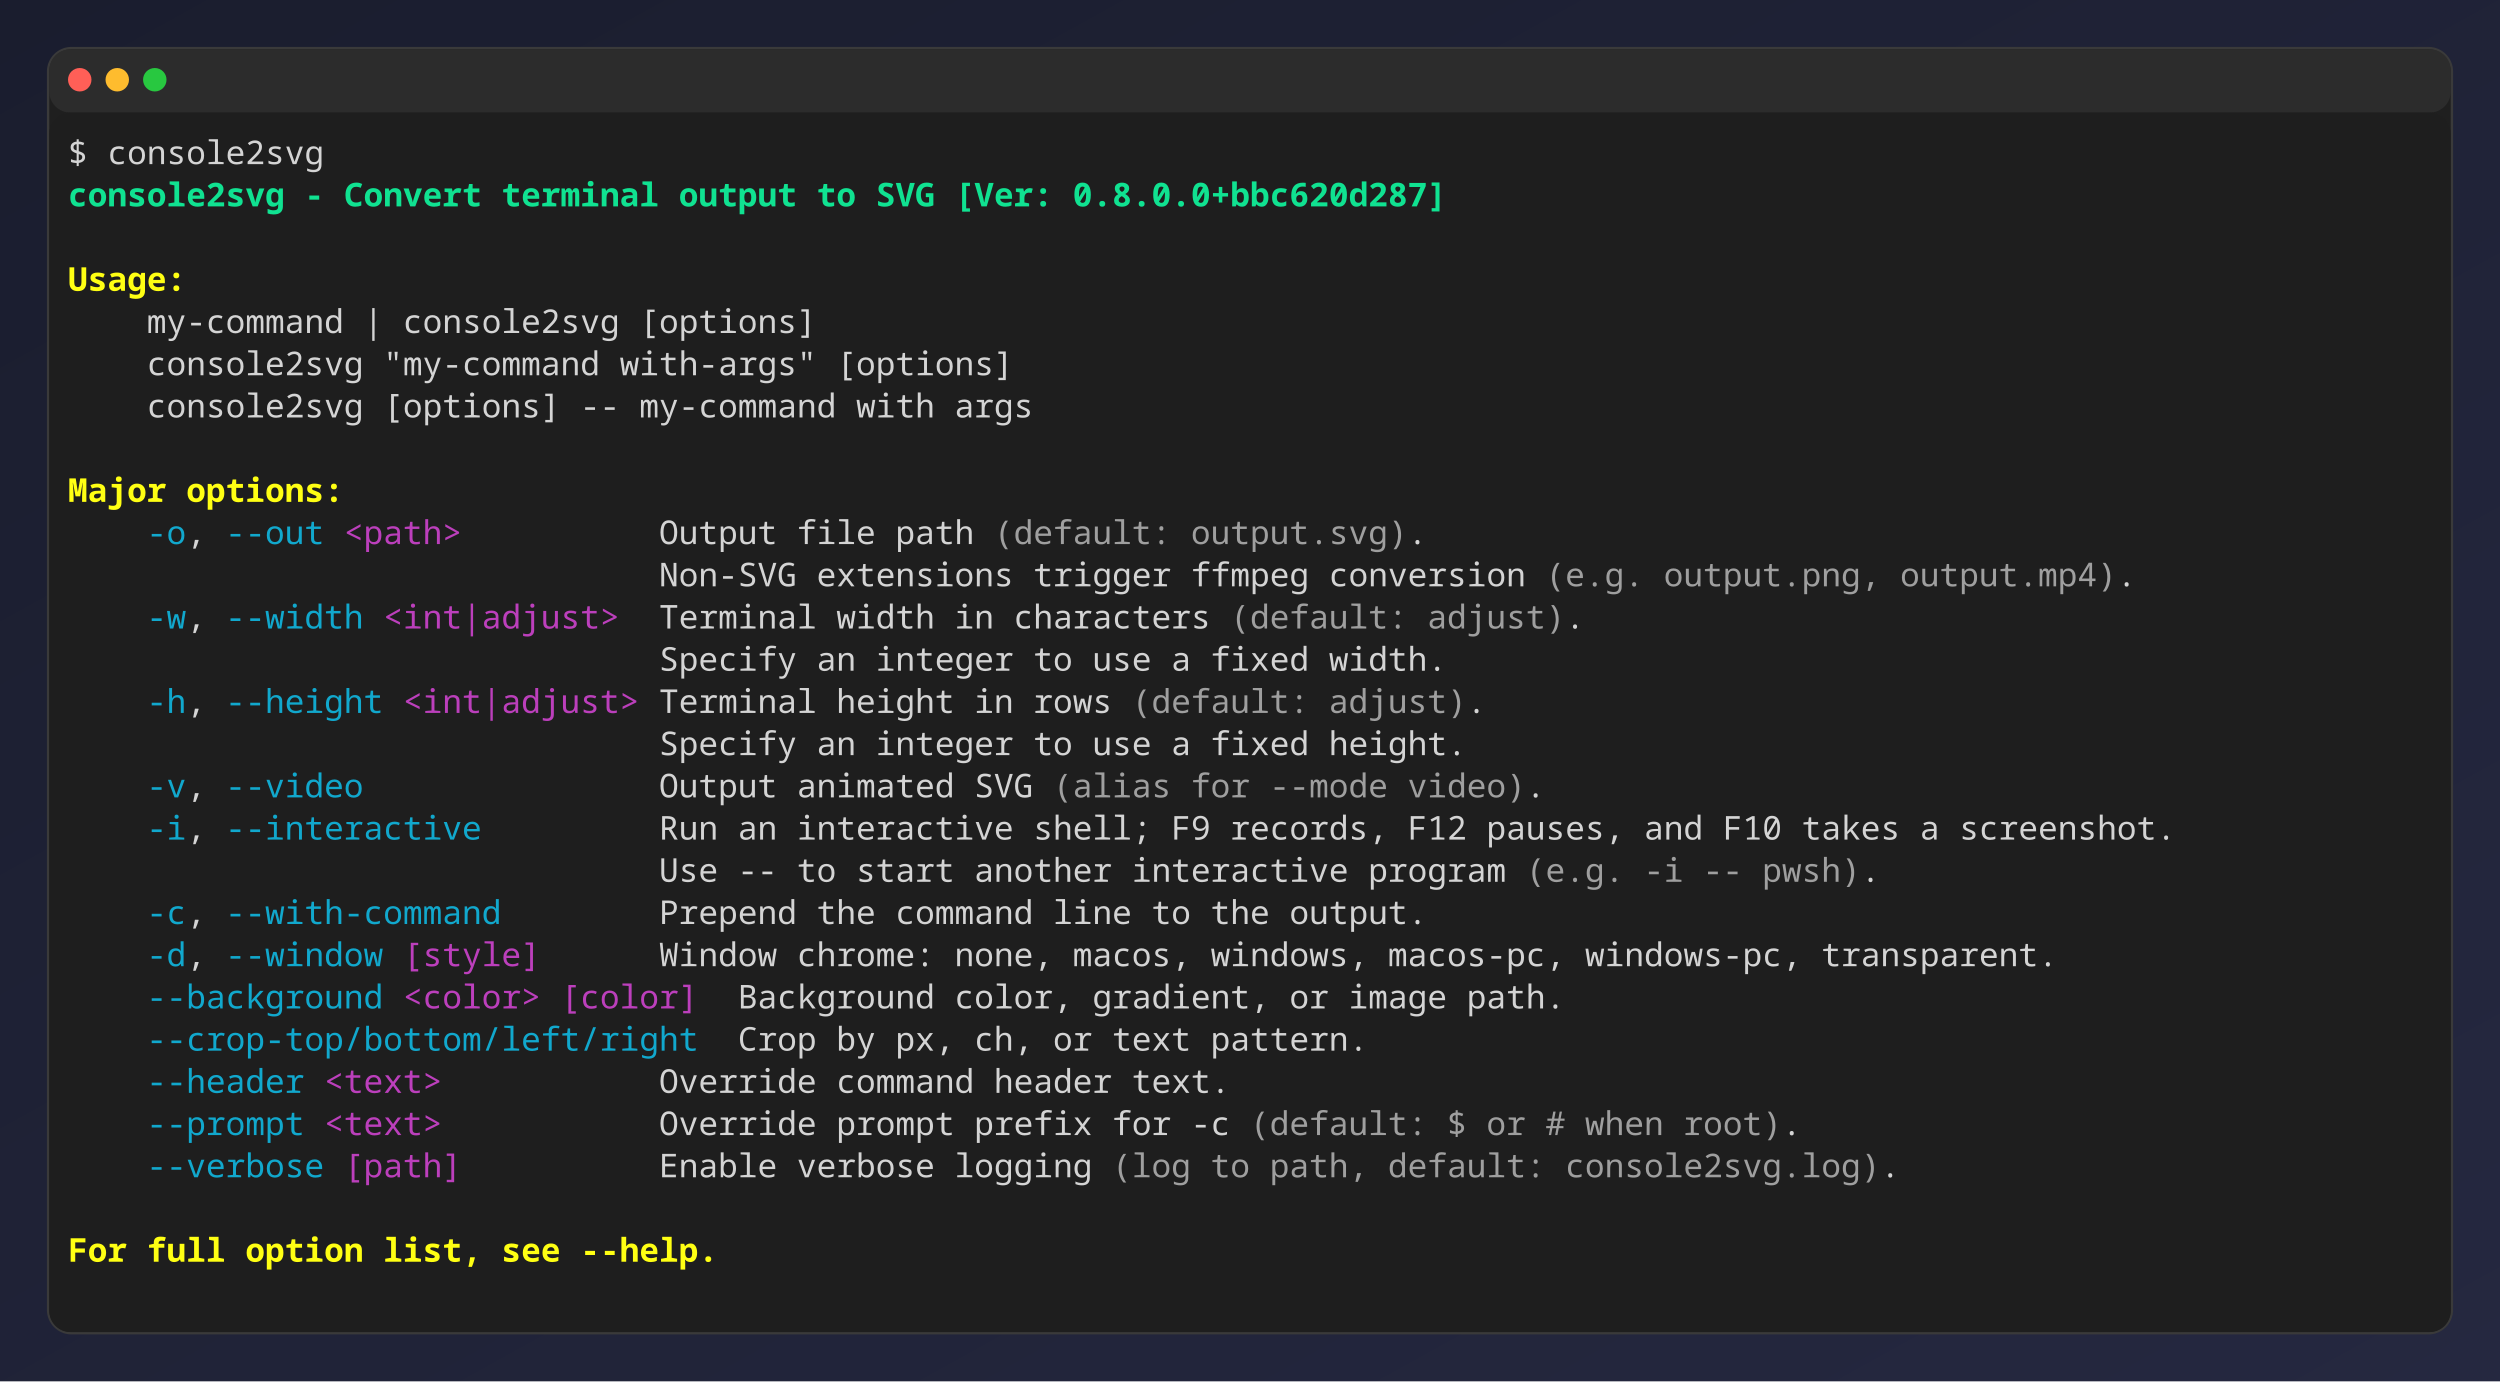
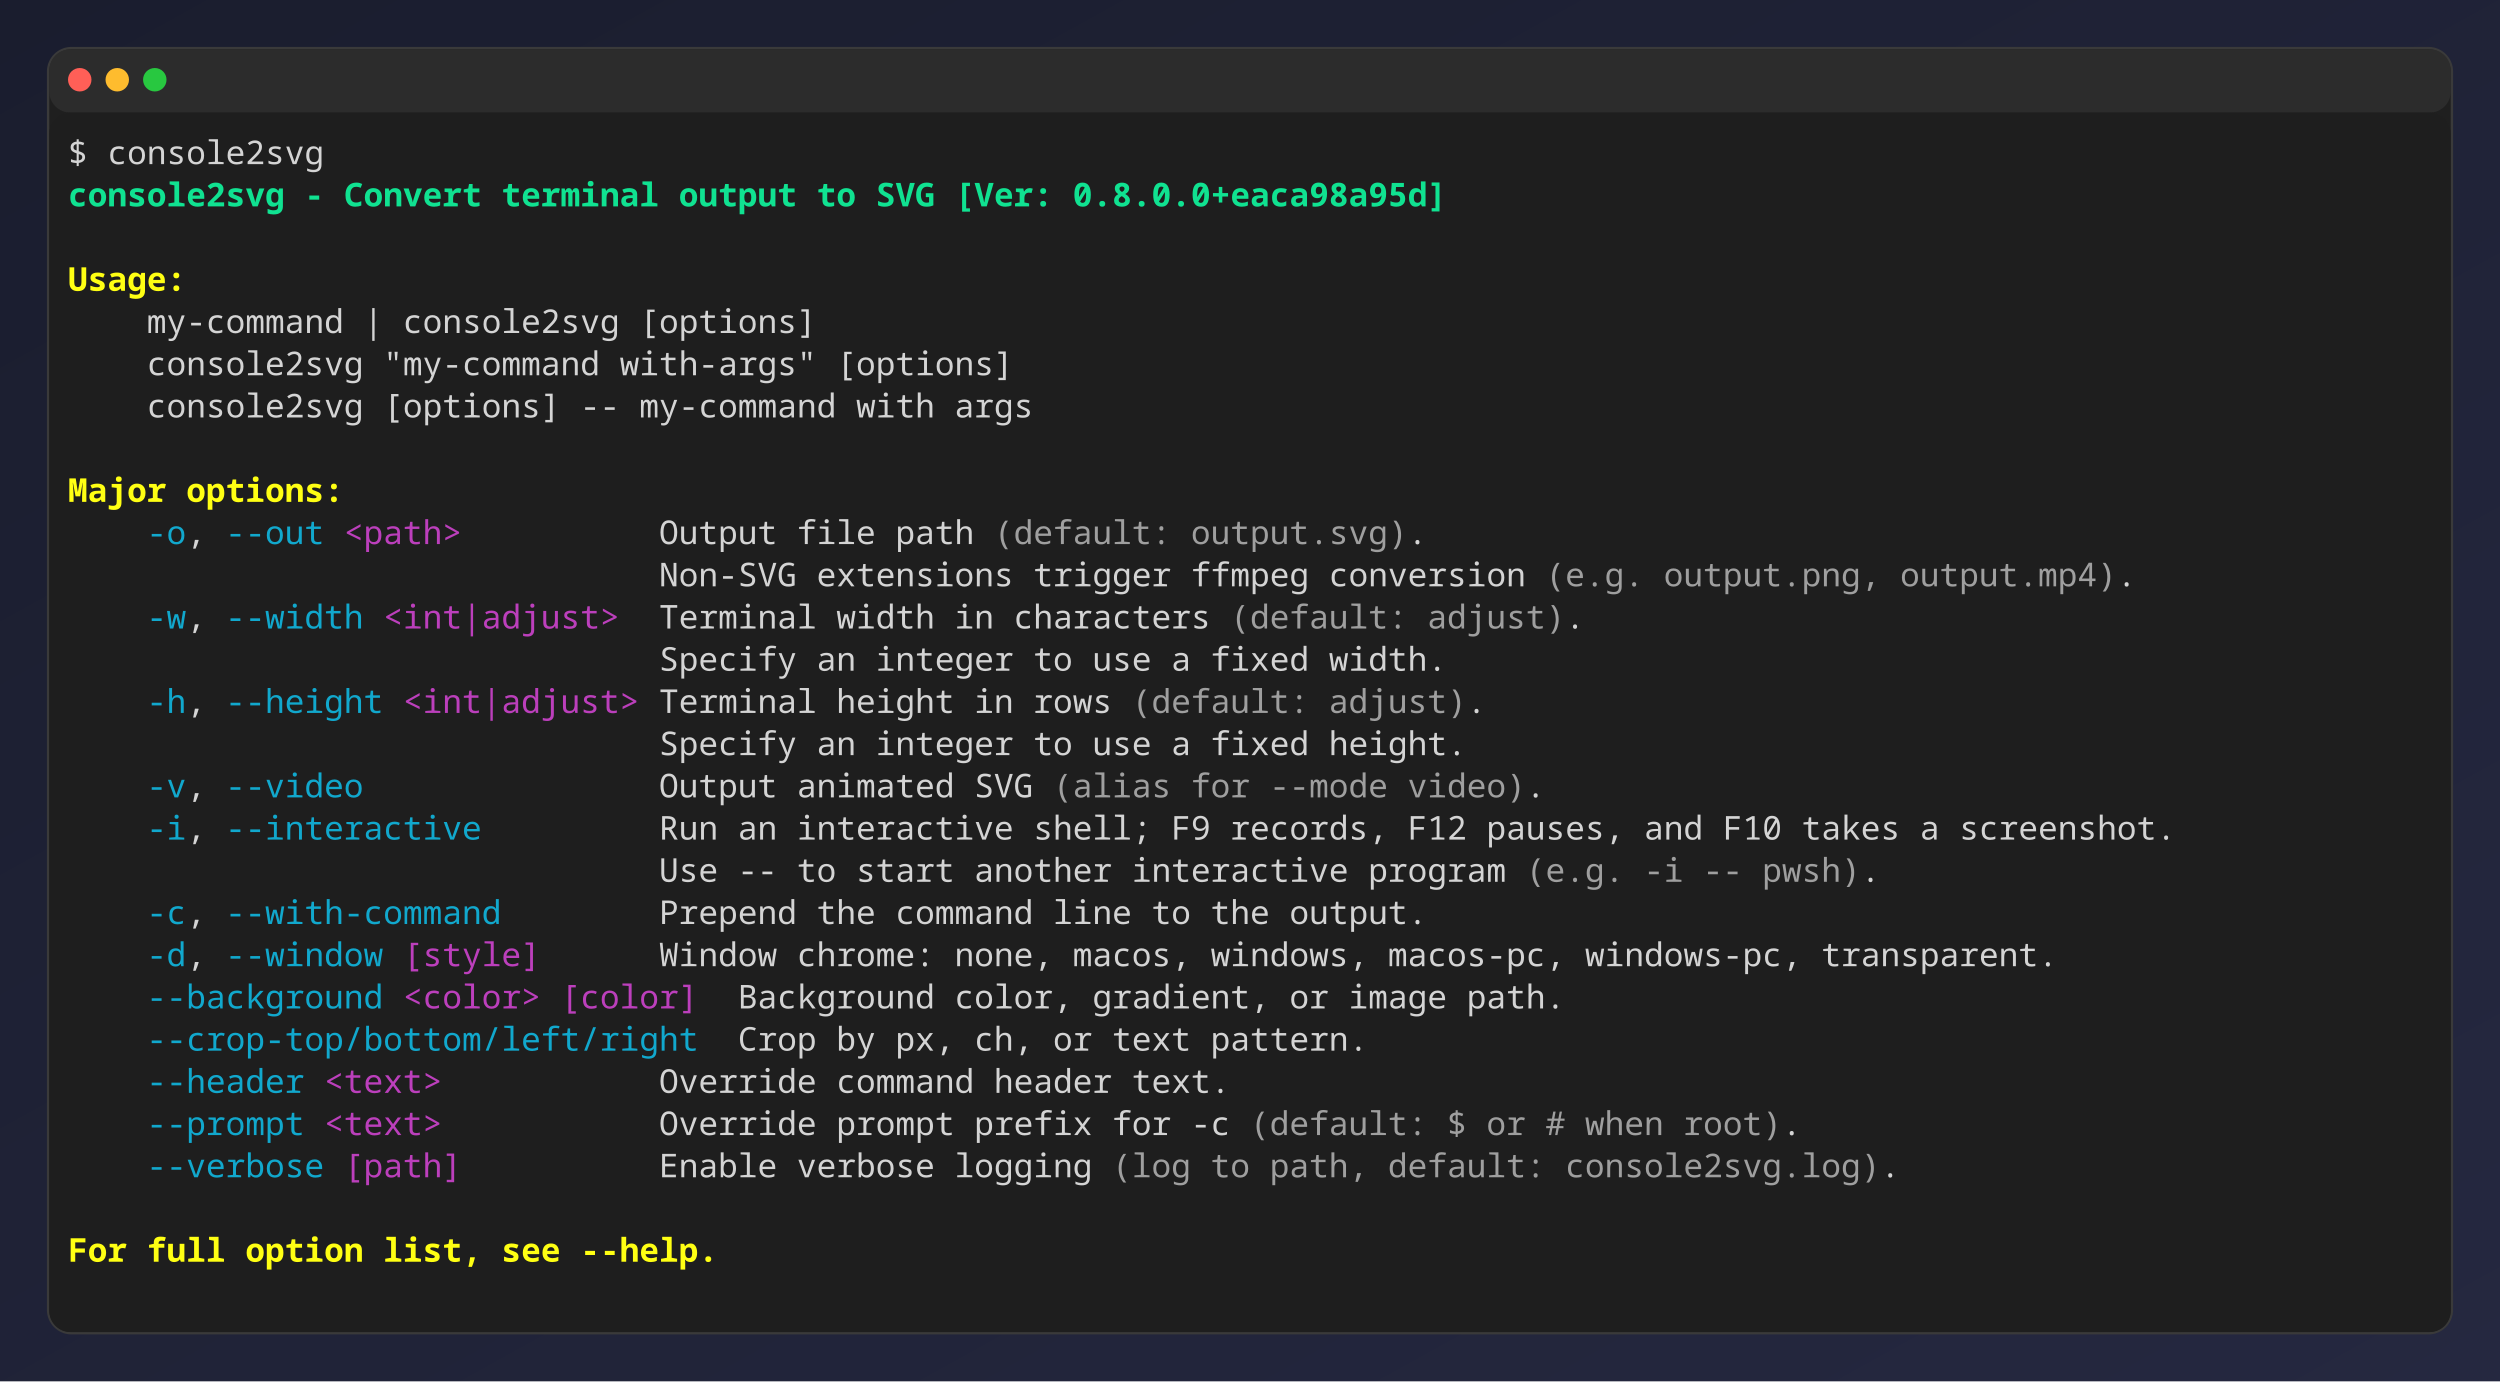
<svg xmlns="http://www.w3.org/2000/svg" width="1066" height="589" viewBox="0 0 1066 589" role="img" aria-label="console2svg output">
  <style>
.c2.c { font-family: "JetBrains Mono","Cascadia Mono","Segoe UI Mono","Noto Sans Mono","SFMono-Regular",Menlo,Consolas,"DejaVu Sans Mono","Liberation Mono",monospace; font-size: 14px; }
.c2 text { dominant-baseline: alphabetic; }
.c2 .q { shape-rendering: crispEdges; }
.c2 .w { white-space: pre; }
.c2 .aa{fill:#d4d4d4}
.c2 .ab{fill:#10E291;font-weight:bold}
.c2 .ac{fill:#FFFF13;font-weight:bold}
.c2 .ad{fill:#11a8cd}
.c2 .ae{fill:#bc3fbc}
.c2 .af{fill:#9F9F9F}
</style>
  <defs>
    <linearGradient id="c2bg" x1="0%" y1="0%" x2="100%" y2="100%">
      <stop offset="0%" stop-color="#1a1d2e" />
      <stop offset="100%" stop-color="#252840" />
    </linearGradient>
  </defs>
  <rect width="1066" height="589" fill="url(#c2bg)" />
  <rect x="20.5" y="20.5" rx="10" ry="10" width="1025" height="548" fill="#1f1f1f" stroke="#3a3a3a" />
  <rect x="21" y="21" rx="9" ry="9" width="1024" height="27" fill="#2c2c2c" />
  <circle cx="34" cy="34" r="5" fill="#ff5f57" />
  <circle cx="50" cy="34" r="5" fill="#febc2e" />
  <circle cx="66" cy="34" r="5" fill="#28c840" />
  <rect x="21" y="48" width="1024" height="520" rx="9" ry="9" fill="#1e1e1e" />
  <g class="c2 c">
    <rect x="29" y="56" width="1008" height="18" fill="#1e1e1e" />
    <text class="aa" x="29" y="70">$ console2svg</text>
  </g>
  <g class="c2 c" transform="translate(29 74)">
    <rect width="1008" height="486" fill="#1e1e1e" />
-     <text class="ab w" y="14" textLength="588">console2svg - Convert terminal output to SVG [Ver: 0.8.0.0+bbc620d287]</text>
+     <text class="ab w" y="14" textLength="588">console2svg - Convert terminal output to SVG [Ver: 0.8.0.0+eaca98a95d]</text>
    <text class="ac" y="50" textLength="50.4">Usage:</text>
    <text class="aa w" x="33.6" y="68" textLength="285.6">my-command | console2svg [options]</text>
    <text class="aa w" x="33.6" y="86" textLength="369.6">console2svg "my-command with-args" [options]</text>
    <text class="aa w" x="33.6" y="104" textLength="378">console2svg [options] -- my-command with args</text>
    <text class="ac w" y="140" textLength="117.6">Major options:</text>
    <text class="ad" x="33.6" y="158" textLength="16.8">-o</text>
    <text class="aa" x="50.4" y="158" textLength="8.4">,</text>
    <text class="ad" x="67.2" y="158" textLength="42">--out</text>
    <text class="ae" x="117.6" y="158" textLength="50.4">&lt;path&gt;</text>
    <text class="aa w" x="252" y="158" textLength="134.4">Output file path</text>
    <text class="af w" x="394.8" y="158" textLength="176.4">(default: output.svg)</text>
    <text class="aa" x="571.2" y="158" textLength="8.4">.</text>
    <text class="aa w" x="252" y="176" textLength="369.6">Non-SVG extensions trigger ffmpeg conversion</text>
    <text class="af w" x="630" y="176" textLength="243.6">(e.g. output.png, output.mp4)</text>
    <text class="aa" x="873.6" y="176" textLength="8.4">.</text>
    <text class="ad" x="33.6" y="194" textLength="16.8">-w</text>
    <text class="aa" x="50.4" y="194" textLength="8.4">,</text>
    <text class="ad" x="67.2" y="194" textLength="58.8">--width</text>
    <text class="ae" x="134.4" y="194" textLength="100.8">&lt;int|adjust&gt;</text>
    <text class="aa w" x="252" y="194" textLength="235.2">Terminal width in characters</text>
    <text class="af w" x="495.6" y="194" textLength="142.8">(default: adjust)</text>
    <text class="aa" x="638.4" y="194" textLength="8.4">.</text>
    <text class="aa w" x="252" y="212" textLength="336">Specify an integer to use a fixed width.</text>
    <text class="ad" x="33.6" y="230" textLength="16.8">-h</text>
    <text class="aa" x="50.4" y="230" textLength="8.4">,</text>
    <text class="ad" x="67.2" y="230" textLength="67.2">--height</text>
    <text class="ae" x="142.8" y="230" textLength="100.8">&lt;int|adjust&gt;</text>
    <text class="aa w" x="252" y="230" textLength="193.2">Terminal height in rows</text>
    <text class="af w" x="453.6" y="230" textLength="142.8">(default: adjust)</text>
    <text class="aa" x="596.4" y="230" textLength="8.4">.</text>
    <text class="aa w" x="252" y="248" textLength="344.4">Specify an integer to use a fixed height.</text>
    <text class="ad" x="33.6" y="266" textLength="16.8">-v</text>
    <text class="aa" x="50.4" y="266" textLength="8.4">,</text>
    <text class="ad" x="67.2" y="266" textLength="58.8">--video</text>
    <text class="aa w" x="252" y="266" textLength="159.6">Output animated SVG</text>
    <text class="af w" x="420" y="266" textLength="201.6">(alias for --mode video)</text>
    <text class="aa" x="621.6" y="266" textLength="8.4">.</text>
    <text class="ad" x="33.6" y="284" textLength="16.8">-i</text>
    <text class="aa" x="50.4" y="284" textLength="8.4">,</text>
    <text class="ad" x="67.2" y="284" textLength="109.2">--interactive</text>
    <text class="aa w" x="252" y="284" textLength="646.8">Run an interactive shell; F9 records, F12 pauses, and F10 takes a screenshot.</text>
    <text class="aa w" x="252" y="302" textLength="361.2">Use -- to start another interactive program</text>
    <text class="af w" x="621.6" y="302" textLength="142.8">(e.g. -i -- pwsh)</text>
    <text class="aa" x="764.4" y="302" textLength="8.4">.</text>
    <text class="ad" x="33.6" y="320" textLength="16.8">-c</text>
    <text class="aa" x="50.4" y="320" textLength="8.4">,</text>
    <text class="ad" x="67.2" y="320" textLength="117.6">--with-command</text>
    <text class="aa w" x="252" y="320" textLength="327.6">Prepend the command line to the output.</text>
    <text class="ad" x="33.6" y="338" textLength="16.8">-d</text>
    <text class="aa" x="50.4" y="338" textLength="8.4">,</text>
    <text class="ad" x="67.2" y="338" textLength="67.2">--window</text>
    <text class="ae" x="142.8" y="338" textLength="58.8">[style]</text>
    <text class="aa w" x="252" y="338" textLength="596.4">Window chrome: none, macos, windows, macos-pc, windows-pc, transparent.</text>
    <text class="ad" x="33.6" y="356" textLength="100.8">--background</text>
    <text class="ae" x="142.8" y="356" textLength="58.8">&lt;color&gt;</text>
    <text class="ae" x="210" y="356" textLength="58.8">[color]</text>
    <text class="aa w" x="285.6" y="356" textLength="352.8">Background color, gradient, or image path.</text>
    <text class="ad" x="33.6" y="374" textLength="235.2">--crop-top/bottom/left/right</text>
    <text class="aa w" x="285.6" y="374" textLength="268.8">Crop by px, ch, or text pattern.</text>
    <text class="ad" x="33.6" y="392" textLength="67.2">--header</text>
    <text class="ae" x="109.2" y="392" textLength="50.4">&lt;text&gt;</text>
    <text class="aa w" x="252" y="392" textLength="243.6">Override command header text.</text>
    <text class="ad" x="33.6" y="410" textLength="67.2">--prompt</text>
    <text class="ae" x="109.2" y="410" textLength="50.4">&lt;text&gt;</text>
    <text class="aa w" x="252" y="410" textLength="243.6">Override prompt prefix for -c</text>
    <text class="af w" x="504" y="410" textLength="226.8">(default: $ or # when root)</text>
    <text class="aa" x="730.8" y="410" textLength="8.4">.</text>
    <text class="ad" x="33.6" y="428" textLength="75.6">--verbose</text>
    <text class="ae" x="117.6" y="428" textLength="50.4">[path]</text>
    <text class="aa w" x="252" y="428" textLength="184.8">Enable verbose logging</text>
    <text class="af w" x="445.2" y="428" textLength="327.6">(log to path, default: console2svg.log)</text>
    <text class="aa" x="772.8" y="428" textLength="8.4">.</text>
    <text class="ac w" y="464" textLength="277.2">For full option list, see --help.</text>
  </g>
</svg>
